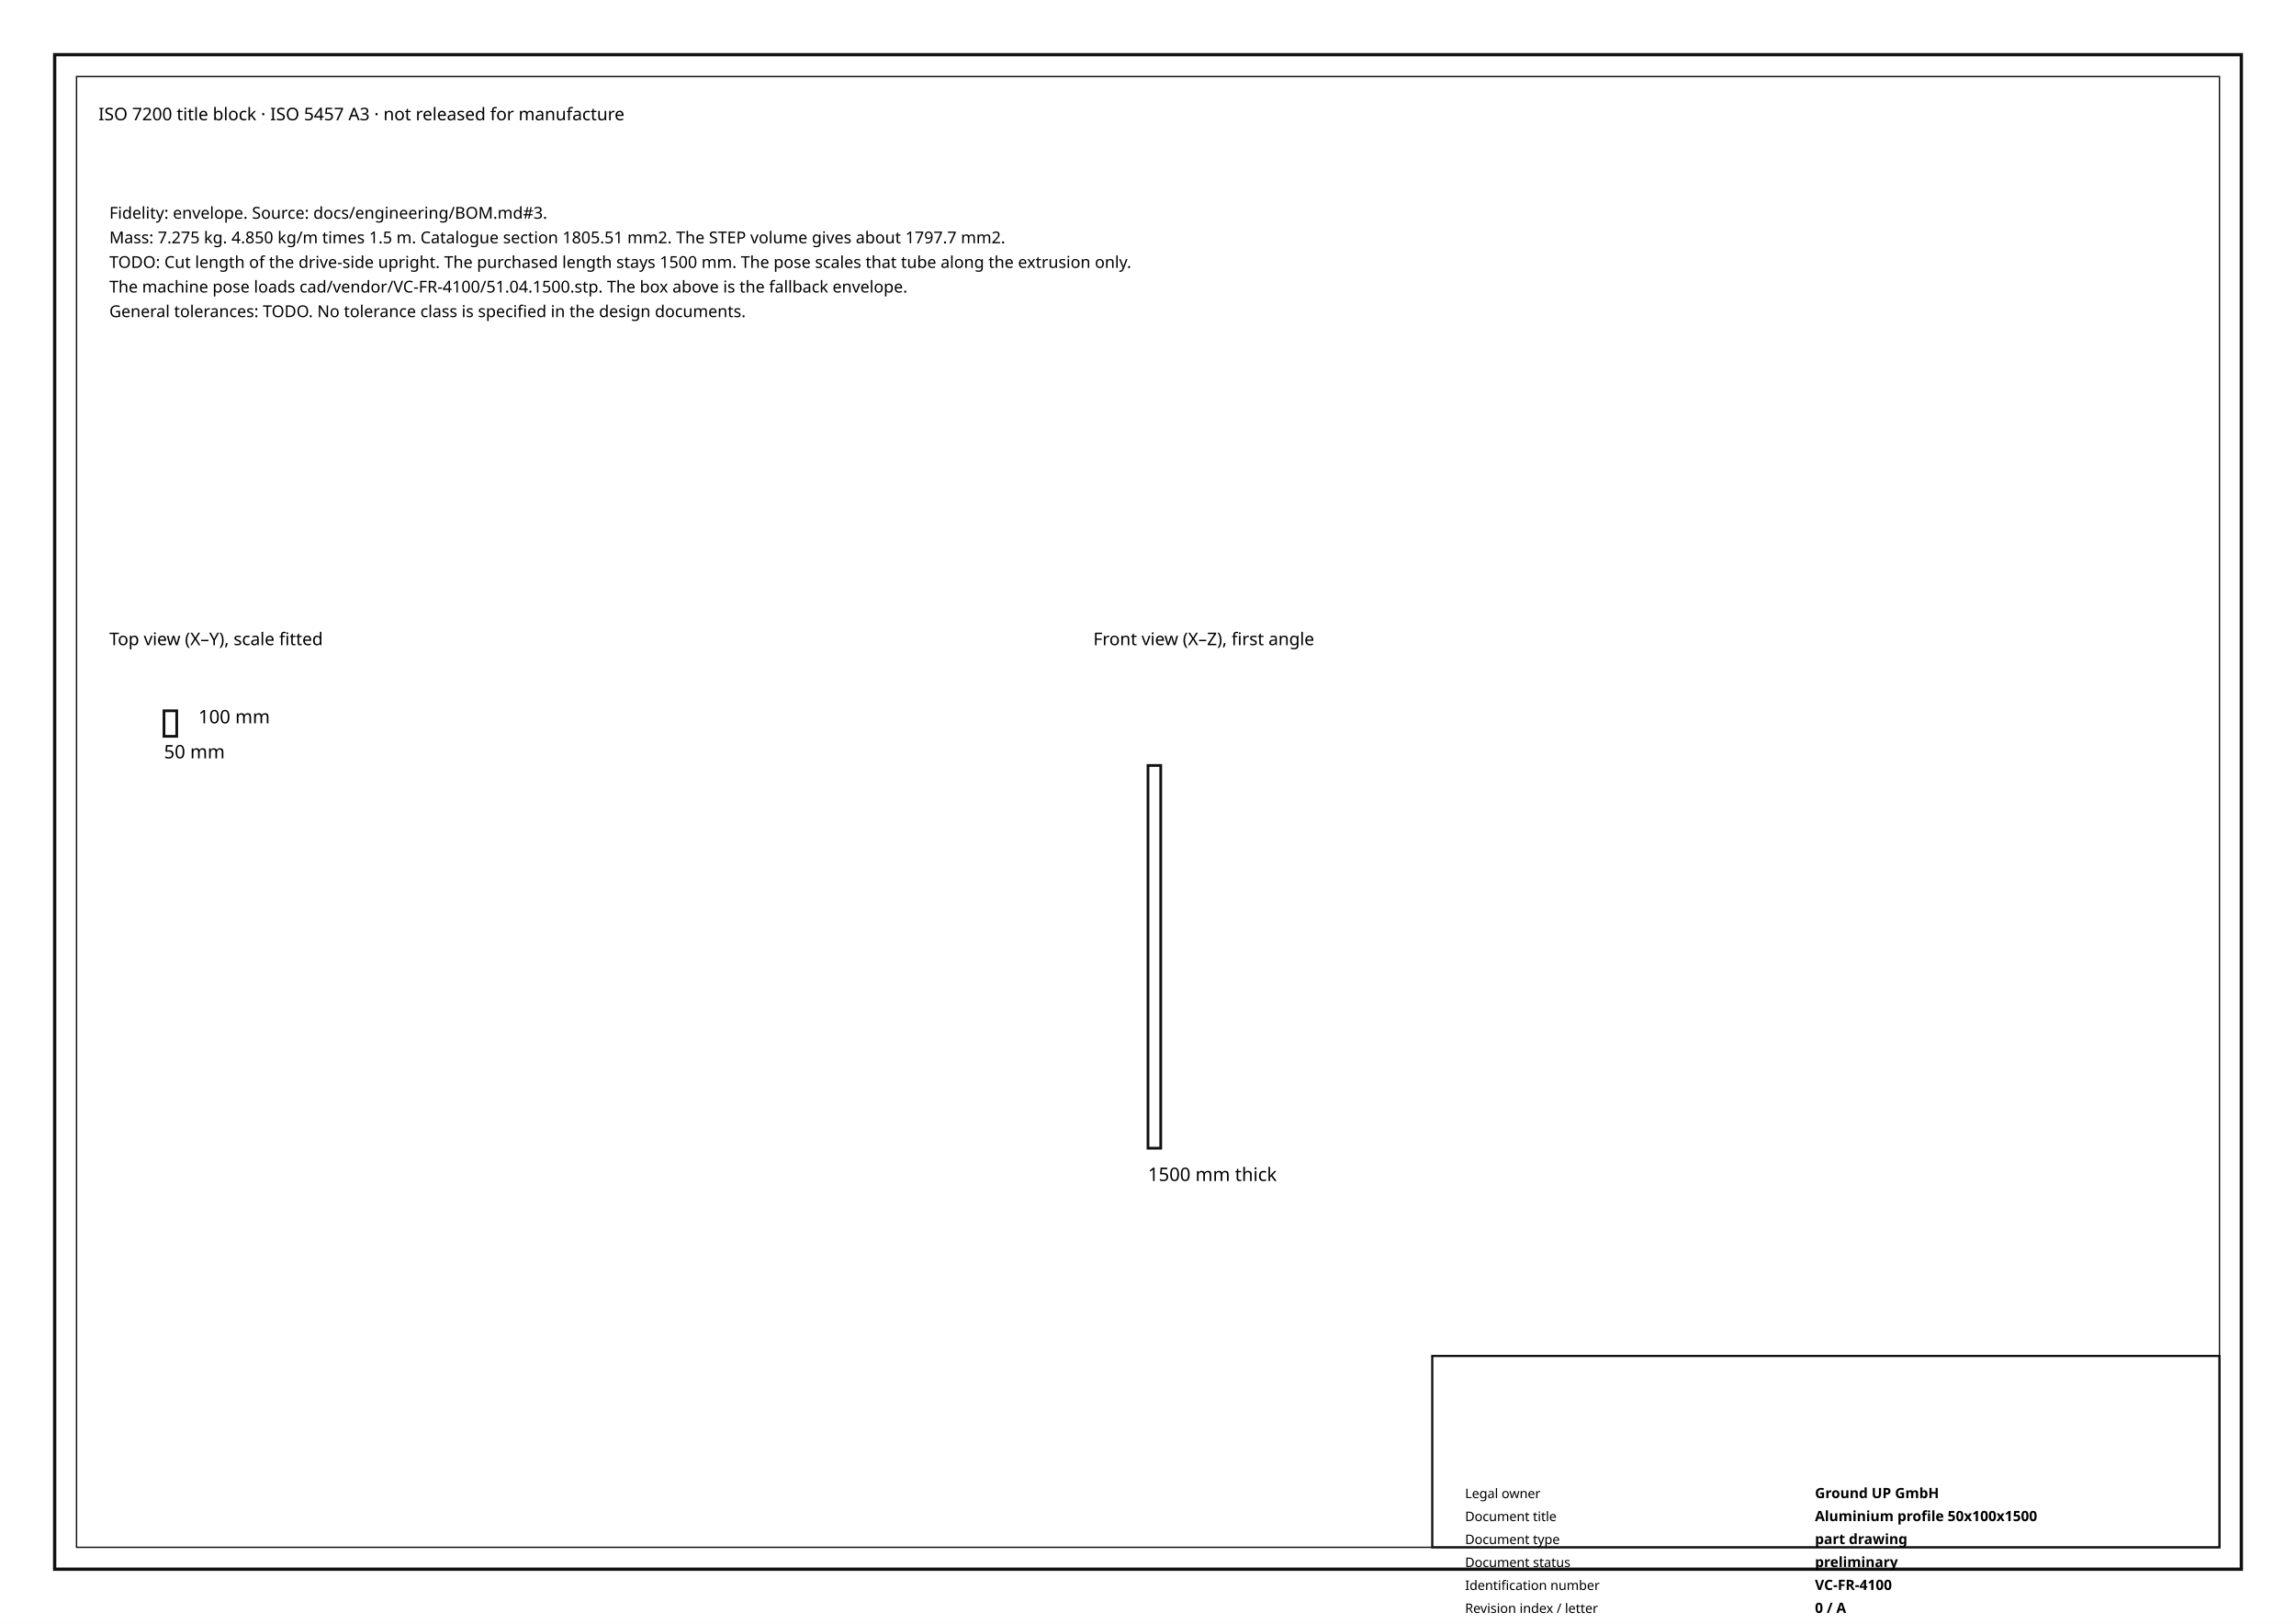
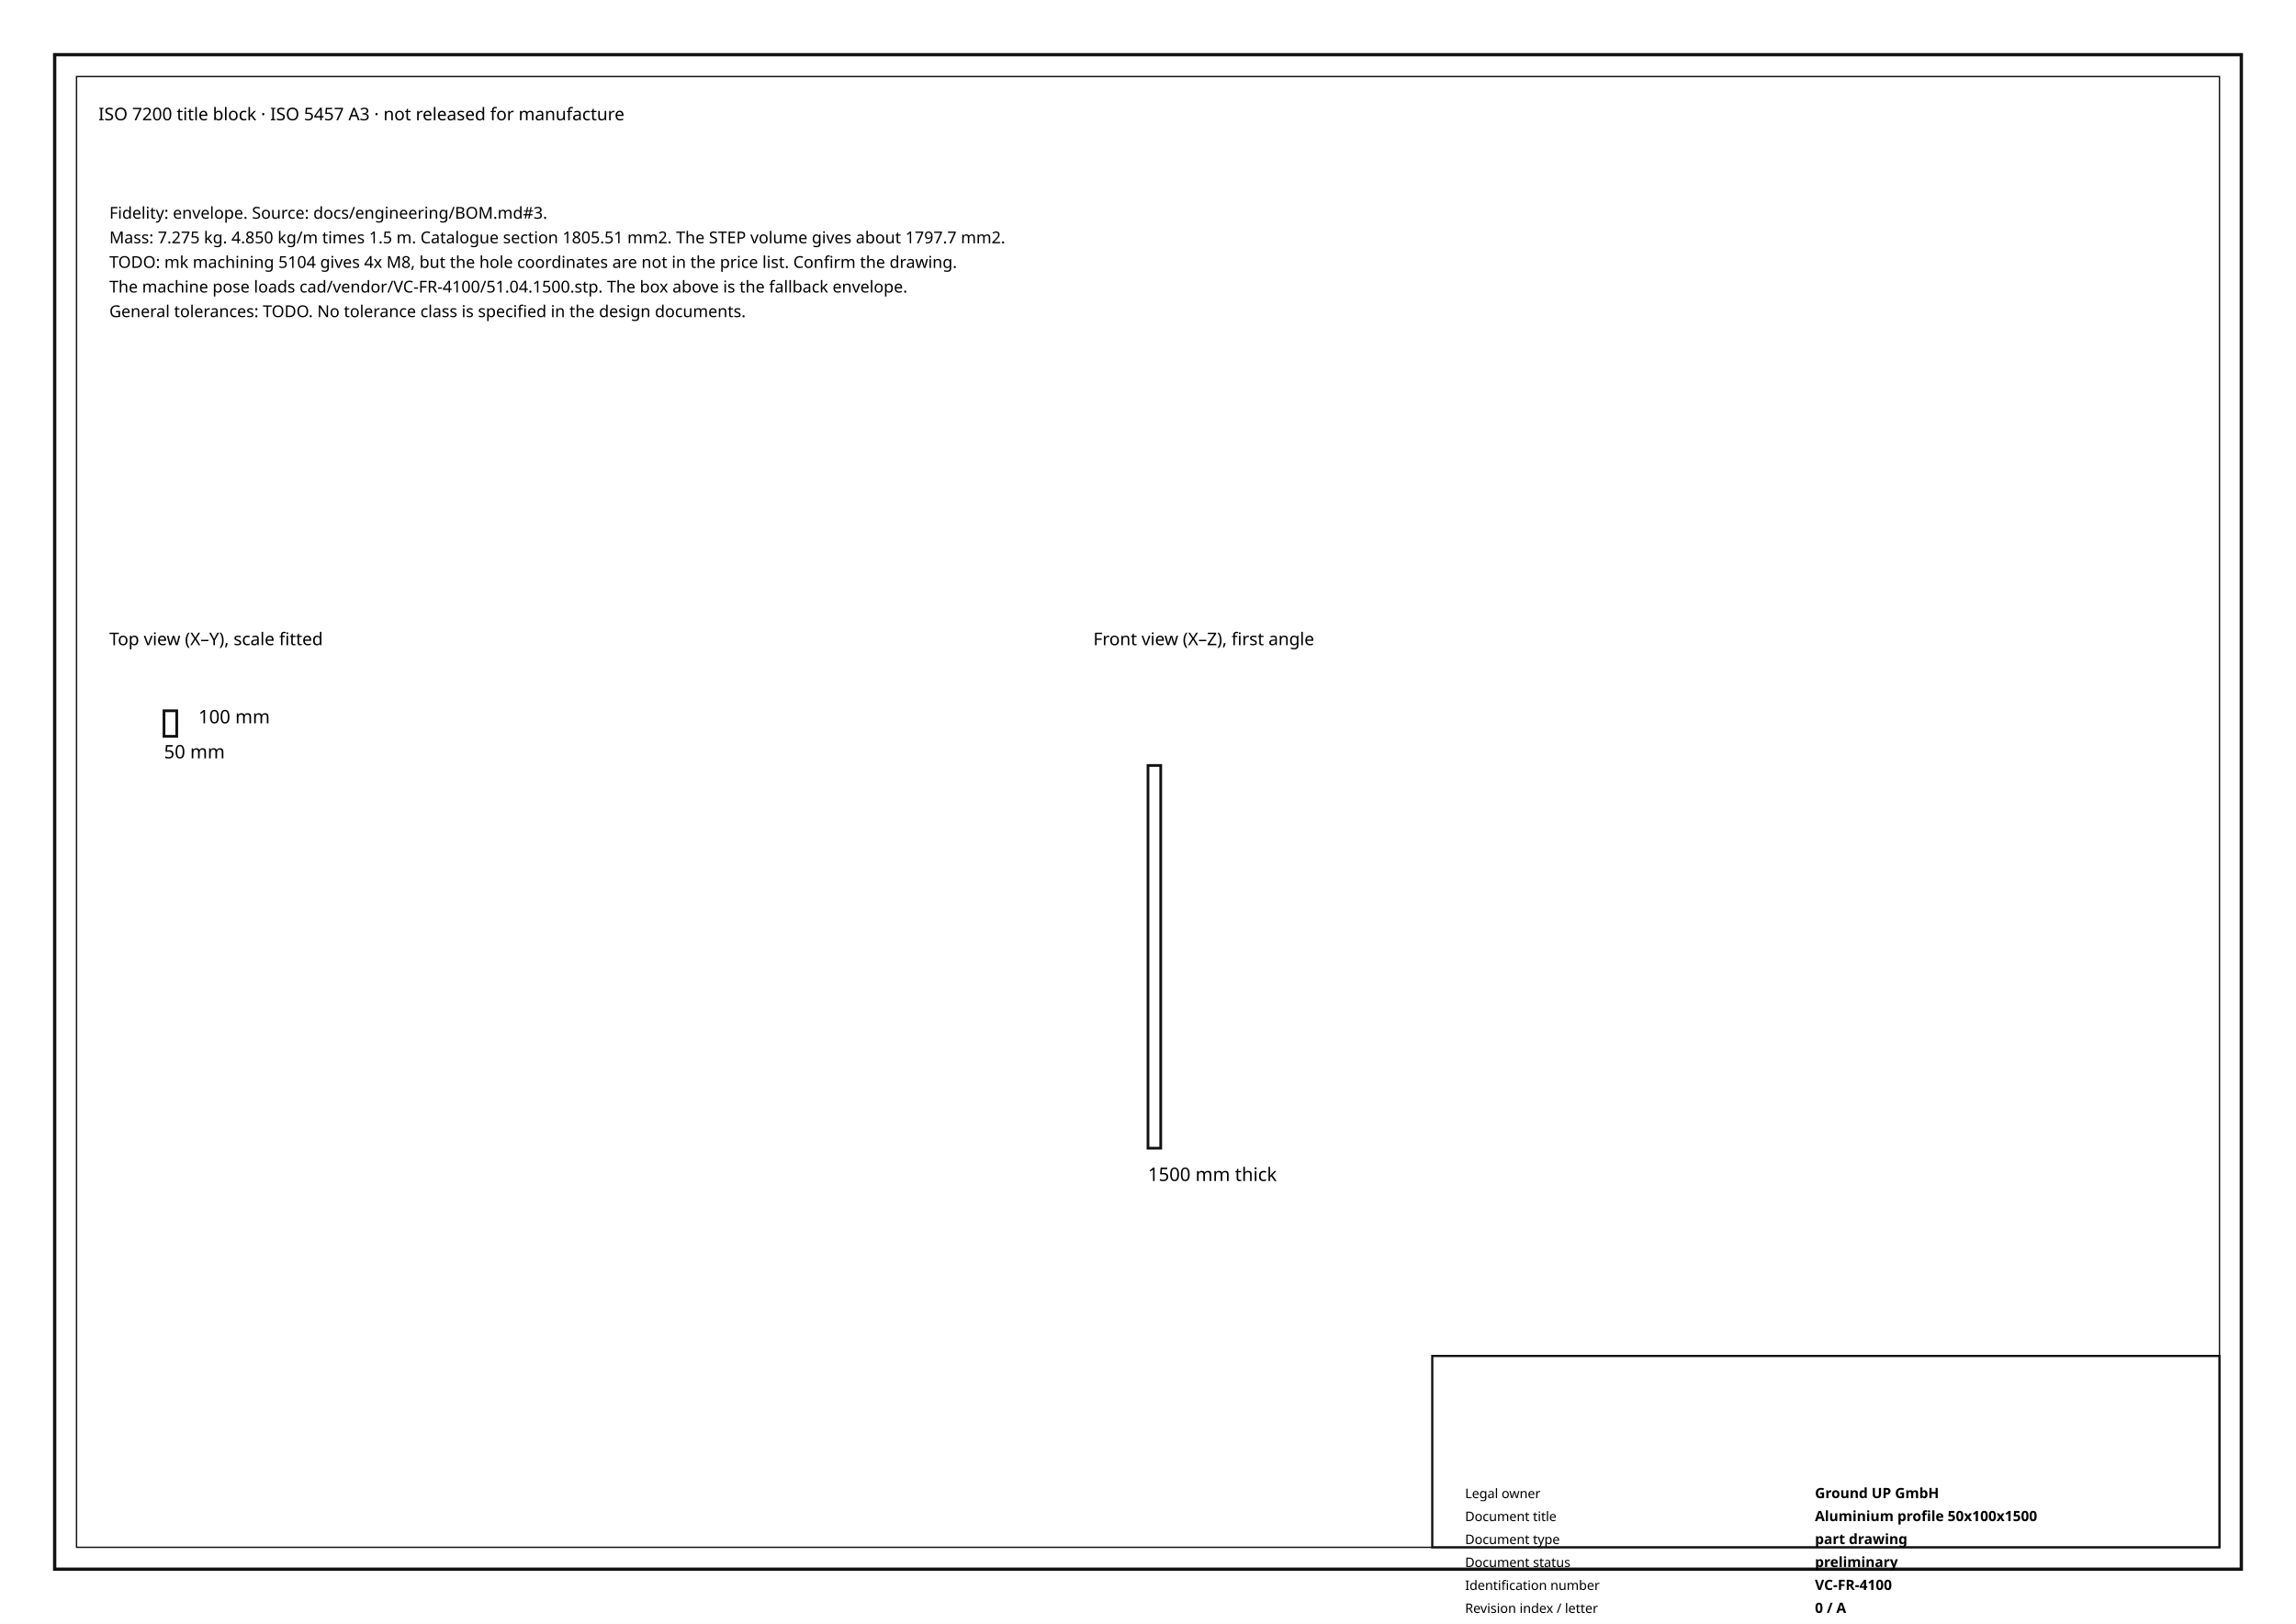
<svg xmlns="http://www.w3.org/2000/svg" width="420mm" height="297mm" viewBox="0 0 420.0 297.0">
  <rect width="100%" height="100%" fill="#fff" />
  <rect x="10" y="10" width="400" height="277" fill="none" stroke="#111" stroke-width="0.6" />
  <rect x="14" y="14" width="392" height="269" fill="none" stroke="#111" stroke-width="0.25" />
  <rect x="262" y="248" width="144" height="35" fill="none" stroke="#111" stroke-width="0.4" />
  <text x="18" y="22" font-size="3.2" font-family="sans-serif">ISO 7200 title block · ISO 5457 A3 · not released for manufacture</text>
  <text x="20" y="118" font-size="3.2" font-family="sans-serif">Top view (X–Y), scale fitted</text>
  <rect x="30" y="130" width="2.33" height="4.67" fill="none" stroke="#111" stroke-width="0.5" />
  <text x="30" y="138.7" font-size="3.4" font-family="sans-serif">50 mm</text>
  <text x="36.3" y="132.3" font-size="3.4" font-family="sans-serif">100 mm</text>
  <text x="200" y="118" font-size="3.2" font-family="sans-serif">Front view (X–Z), first angle</text>
  <rect x="210" y="140" width="2.33" height="70.00" fill="none" stroke="#111" stroke-width="0.5" />
  <text x="210" y="216.0" font-size="3.4" font-family="sans-serif">1500 mm thick</text>
  <text x="20" y="40" font-size="3" font-family="sans-serif">Fidelity: envelope. Source: docs/engineering/BOM.md#3.</text>
  <text x="20" y="44.5" font-size="3" font-family="sans-serif">Mass: 7.275 kg. 4.850 kg/m times 1.5 m. Catalogue section 1805.51 mm2. The STEP volume gives about 1797.7 mm2.</text>
-   <text x="20" y="49.0" font-size="3" font-family="sans-serif">TODO: Cut length of the drive-side upright. The purchased length stays 1500 mm. The pose scales that tube along the extrusion only.</text>
+   <text x="20" y="49.0" font-size="3" font-family="sans-serif">TODO: mk machining 5104 gives 4x M8, but the hole coordinates are not in the price list. Confirm the drawing.</text>
  <text x="20" y="53.5" font-size="3" font-family="sans-serif">The machine pose loads cad/vendor/VC-FR-4100/51.04.1500.stp. The box above is the fallback envelope.</text>
  <text x="20" y="58.0" font-size="3" font-family="sans-serif">General tolerances: TODO. No tolerance class is specified in the design documents.</text>
  <text x="268" y="274" font-size="2.4" font-family="sans-serif">Legal owner</text>
  <text x="332" y="274" font-size="2.6" font-family="sans-serif" font-weight="700">Ground UP GmbH</text>
  <text x="268" y="278.2" font-size="2.4" font-family="sans-serif">Document title</text>
  <text x="332" y="278.2" font-size="2.6" font-family="sans-serif" font-weight="700">Aluminium profile 50x100x1500</text>
  <text x="268" y="282.4" font-size="2.4" font-family="sans-serif">Document type</text>
  <text x="332" y="282.4" font-size="2.6" font-family="sans-serif" font-weight="700">part drawing</text>
  <text x="268" y="286.6" font-size="2.4" font-family="sans-serif">Document status</text>
  <text x="332" y="286.6" font-size="2.6" font-family="sans-serif" font-weight="700">preliminary</text>
  <text x="268" y="290.8" font-size="2.4" font-family="sans-serif">Identification number</text>
  <text x="332" y="290.8" font-size="2.6" font-family="sans-serif" font-weight="700">VC-FR-4100</text>
  <text x="268" y="295" font-size="2.4" font-family="sans-serif">Revision index / letter</text>
  <text x="332" y="295" font-size="2.6" font-family="sans-serif" font-weight="700">0 / A</text>
  <text x="268" y="299.2" font-size="2.4" font-family="sans-serif">Creator</text>
  <text x="332" y="299.2" font-size="2.6" font-family="sans-serif" font-weight="700">vibrocore cad export</text>
  <text x="268" y="303.4" font-size="2.4" font-family="sans-serif">Created</text>
  <text x="332" y="303.4" font-size="2.6" font-family="sans-serif" font-weight="700">2026-11-19</text>
  <text x="268" y="307.6" font-size="2.4" font-family="sans-serif">Units</text>
  <text x="332" y="307.6" font-size="2.6" font-family="sans-serif" font-weight="700">mm</text>
  <text x="268" y="311.8" font-size="2.4" font-family="sans-serif">Projection</text>
  <text x="332" y="311.8" font-size="2.6" font-family="sans-serif" font-weight="700">first angle (ISO 128)</text>
  <text x="268" y="316" font-size="2.4" font-family="sans-serif">Sheet</text>
  <text x="332" y="316" font-size="2.6" font-family="sans-serif" font-weight="700">1 / 1</text>
</svg>
